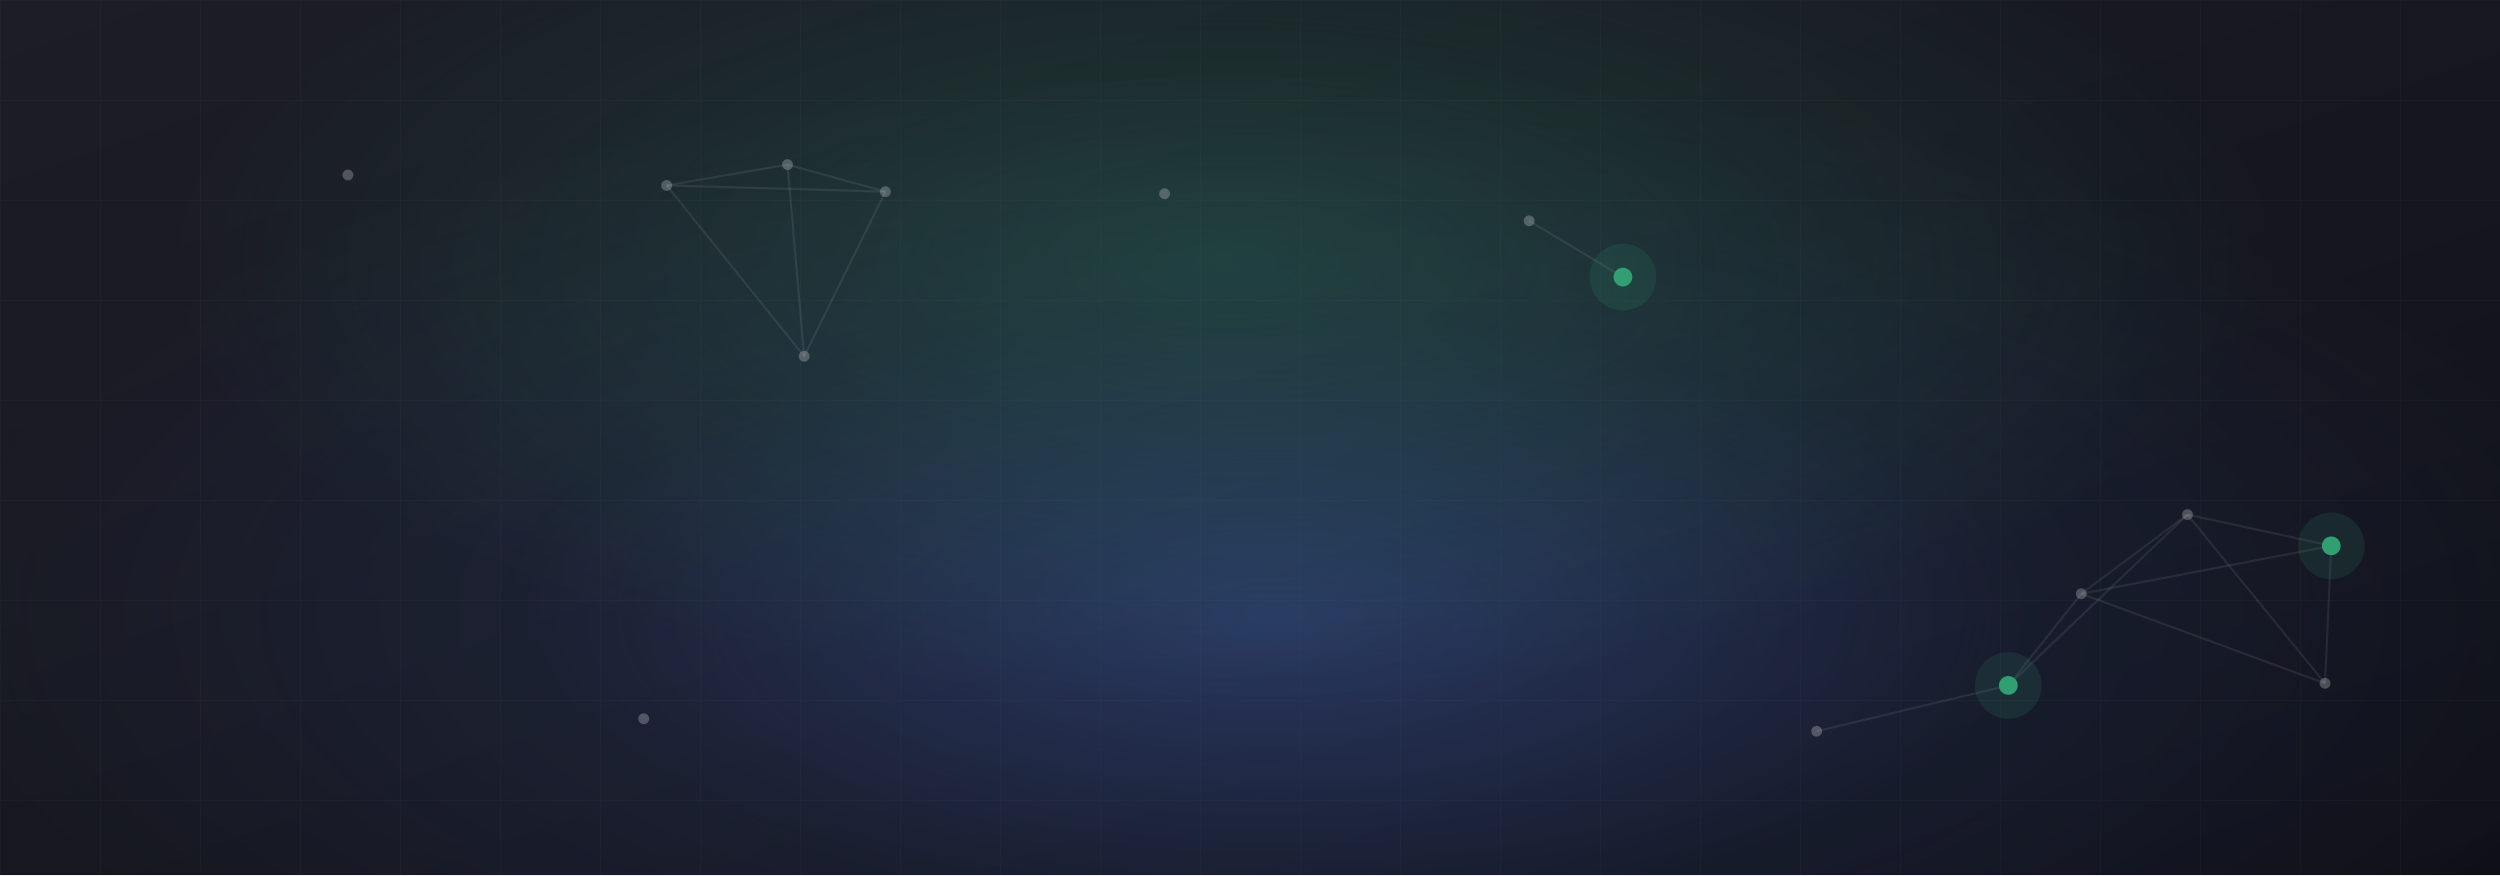
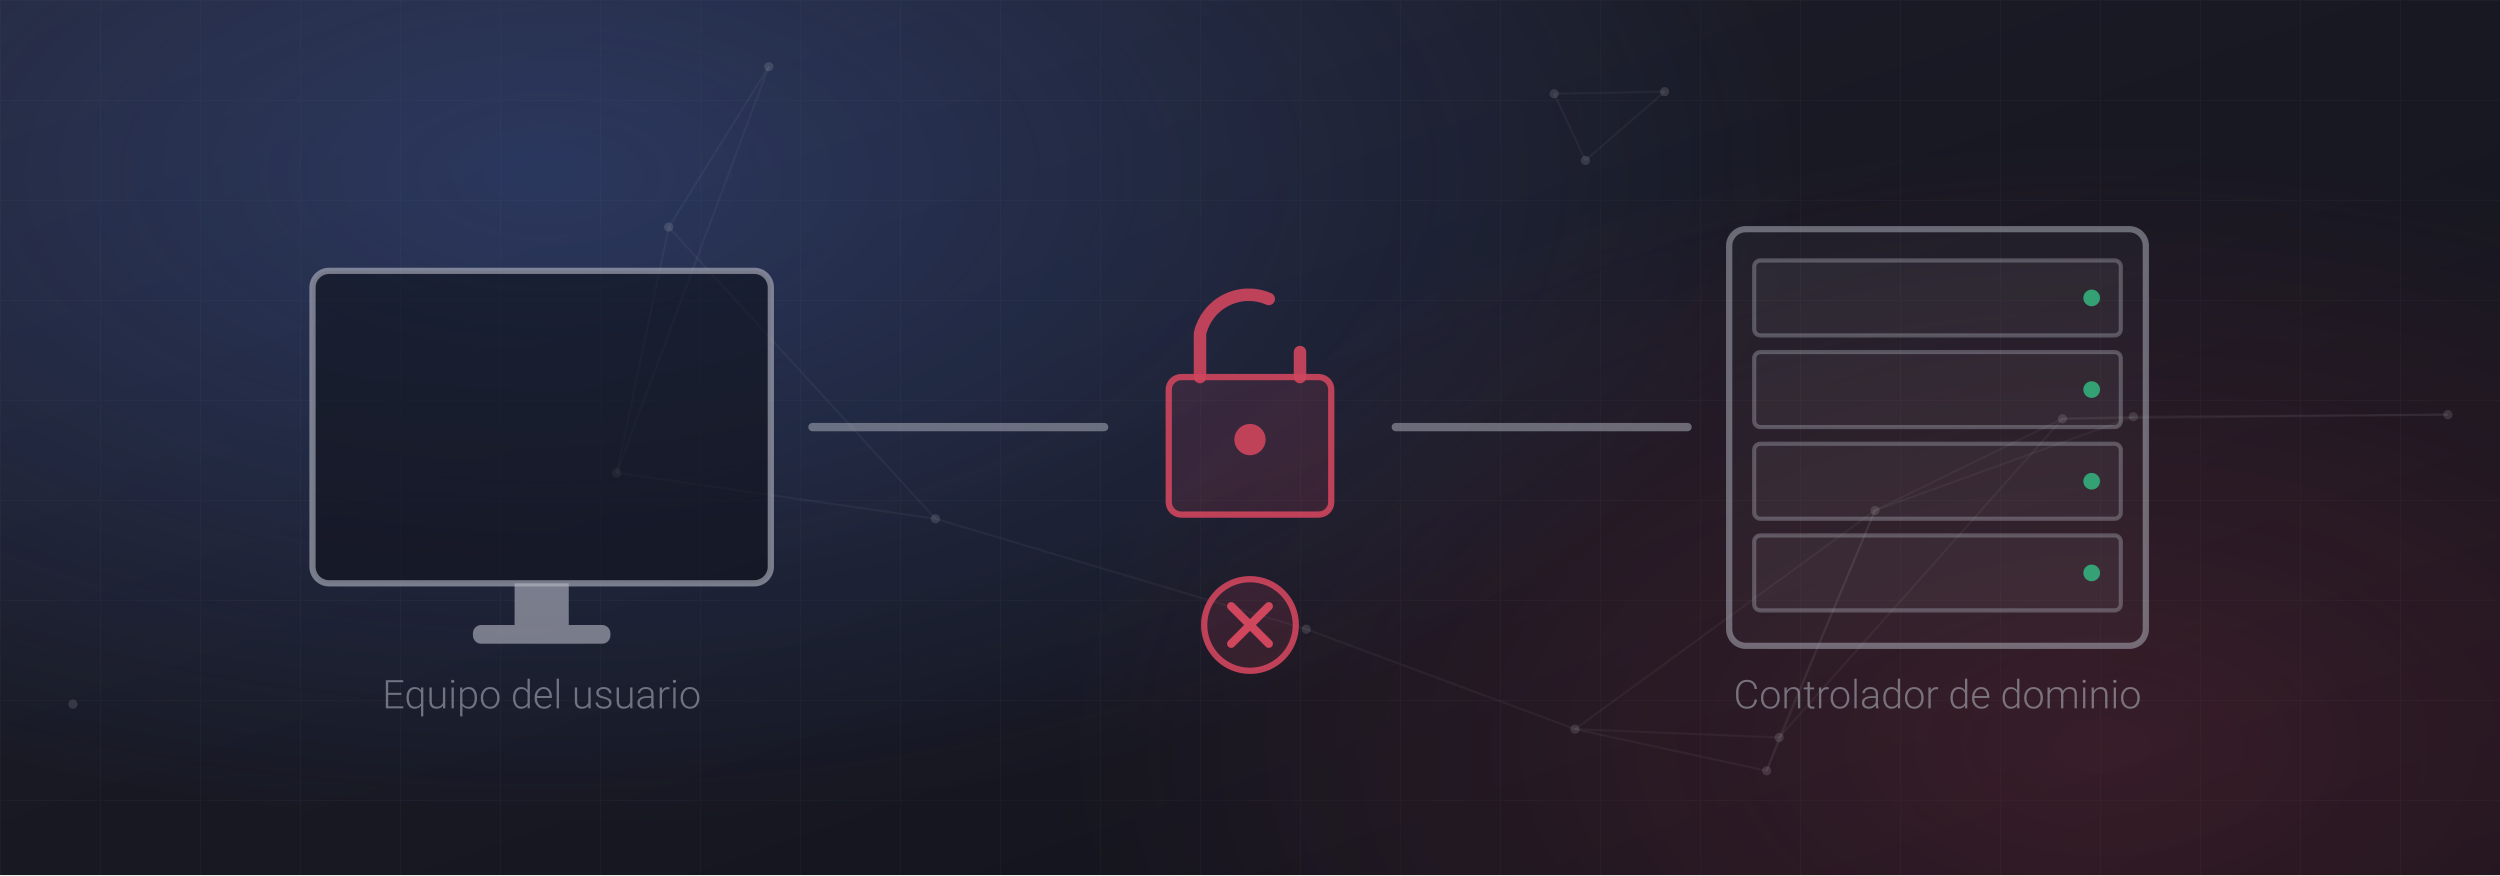
- <svg xmlns="http://www.w3.org/2000/svg" viewBox="0 0 1200 420" width="1200" height="420" preserveAspectRatio="xMidYMid slice" role="img" aria-label="Fondo abstracto de red corporativa">
+ <svg xmlns="http://www.w3.org/2000/svg" viewBox="0 0 1200 420" width="1200" height="420" role="img" aria-label="Un ordenador y un servidor de dominio con el vínculo de confianza roto entre ambos">
  <defs>
    <linearGradient id="base" x1="0" y1="0" x2="1" y2="1">
-       <stop offset="0" stop-color="#20212c" />
-       <stop offset="0.5" stop-color="#191a23" />
+       <stop offset="0" stop-color="#22232f" />
      <stop offset="1" stop-color="#101119" />
    </linearGradient>
    <radialGradient id="g1">
-       <stop offset="0" stop-color="#5480f1" stop-opacity="0.40" />
-       <stop offset="0.55" stop-color="#5480f1" stop-opacity="0.10" />
+       <stop offset="0" stop-color="#5480f1" stop-opacity="0.30" />
      <stop offset="1" stop-color="#5480f1" stop-opacity="0" />
    </radialGradient>
    <radialGradient id="g2">
-       <stop offset="0" stop-color="#39c088" stop-opacity="0.26" />
-       <stop offset="1" stop-color="#39c088" stop-opacity="0" />
+       <stop offset="0" stop-color="#e44c65" stop-opacity="0.20" />
+       <stop offset="1" stop-color="#e44c65" stop-opacity="0" />
    </radialGradient>
-     <pattern id="rejilla" width="48" height="48" patternUnits="userSpaceOnUse">
+     <pattern id="malla" width="48" height="48" patternUnits="userSpaceOnUse">
      <path d="M 48 0 L 0 0 0 48" fill="none" stroke="#ffffff" stroke-opacity="0.028" stroke-width="1" />
    </pattern>
+     <marker id="flecha" viewBox="0 0 10 10" refX="9" refY="5" markerWidth="7" markerHeight="7" orient="auto-start-reverse">
+       <path d="M 0 0 L 10 5 L 0 10 z" fill="#c9ccd8" fill-opacity="0.7" />
+     </marker>
  </defs>
-   <rect width="100%" height="100%" fill="url(#base)" />
-   <rect width="100%" height="100%" fill="url(#rejilla)" />
-   <ellipse cx="612" cy="294" rx="660" ry="260" fill="url(#g1)" />
-   <ellipse cx="588" cy="126" rx="504" ry="210" fill="url(#g2)" />
-   <g stroke="#ffffff" stroke-opacity="0.10" stroke-width="1">
-     <line x1="320" y1="89" x2="378" y2="79" />
-     <line x1="320" y1="89" x2="425" y2="92" />
-     <line x1="320" y1="89" x2="386" y2="171" />
-     <line x1="779" y1="133" x2="734" y2="106" />
-     <line x1="1119" y1="262" x2="1116" y2="328" />
-     <line x1="1119" y1="262" x2="999" y2="285" />
-     <line x1="1119" y1="262" x2="1050" y2="247" />
-     <line x1="378" y1="79" x2="425" y2="92" />
-     <line x1="378" y1="79" x2="386" y2="171" />
-     <line x1="964" y1="329" x2="872" y2="351" />
-     <line x1="964" y1="329" x2="999" y2="285" />
-     <line x1="964" y1="329" x2="1050" y2="247" />
-     <line x1="425" y1="92" x2="386" y2="171" />
-     <line x1="1116" y1="328" x2="999" y2="285" />
-     <line x1="1116" y1="328" x2="1050" y2="247" />
-     <line x1="999" y1="285" x2="1050" y2="247" />
-   </g>
-   <circle cx="320" cy="89" r="2.6" fill="#ffffff" fill-opacity="0.30" />
-   <circle cx="779" cy="133" r="16" fill="#39c088" fill-opacity="0.14" />
-   <circle cx="779" cy="133" r="4.5" fill="#39c088" />
-   <circle cx="734" cy="106" r="2.6" fill="#ffffff" fill-opacity="0.30" />
-   <circle cx="1119" cy="262" r="16" fill="#39c088" fill-opacity="0.14" />
-   <circle cx="1119" cy="262" r="4.5" fill="#39c088" />
-   <circle cx="378" cy="79" r="2.6" fill="#ffffff" fill-opacity="0.30" />
-   <circle cx="964" cy="329" r="16" fill="#39c088" fill-opacity="0.14" />
-   <circle cx="964" cy="329" r="4.5" fill="#39c088" />
-   <circle cx="425" cy="92" r="2.6" fill="#ffffff" fill-opacity="0.30" />
-   <circle cx="1116" cy="328" r="2.6" fill="#ffffff" fill-opacity="0.30" />
-   <circle cx="559" cy="93" r="2.6" fill="#ffffff" fill-opacity="0.30" />
-   <circle cx="872" cy="351" r="2.6" fill="#ffffff" fill-opacity="0.30" />
-   <circle cx="386" cy="171" r="2.6" fill="#ffffff" fill-opacity="0.30" />
-   <circle cx="999" cy="285" r="2.6" fill="#ffffff" fill-opacity="0.30" />
-   <circle cx="1050" cy="247" r="2.6" fill="#ffffff" fill-opacity="0.30" />
-   <circle cx="309" cy="345" r="2.6" fill="#ffffff" fill-opacity="0.30" />
-   <circle cx="167" cy="84" r="2.6" fill="#ffffff" fill-opacity="0.30" />
-   <rect width="100%" height="100%" fill="#0e0f16" fill-opacity="0.18" />
+   <rect width="1200" height="420" fill="url(#base)" />
+   <rect width="1200" height="420" fill="url(#malla)" />
+   <ellipse cx="264" cy="84" rx="600" ry="315" fill="url(#g1)" />
+   <ellipse cx="1008" cy="357" rx="504" ry="294" fill="url(#g2)" />
+   <line x1="296" y1="227" x2="449" y2="249" stroke="#ffffff" stroke-opacity="0.05" />
+   <line x1="296" y1="227" x2="321" y2="109" stroke="#ffffff" stroke-opacity="0.05" />
+   <line x1="296" y1="227" x2="369" y2="32" stroke="#ffffff" stroke-opacity="0.05" />
+   <line x1="449" y1="249" x2="321" y2="109" stroke="#ffffff" stroke-opacity="0.05" />
+   <line x1="449" y1="249" x2="627" y2="302" stroke="#ffffff" stroke-opacity="0.05" />
+   <line x1="746" y1="45" x2="761" y2="77" stroke="#ffffff" stroke-opacity="0.05" />
+   <line x1="746" y1="45" x2="799" y2="44" stroke="#ffffff" stroke-opacity="0.05" />
+   <line x1="321" y1="109" x2="369" y2="32" stroke="#ffffff" stroke-opacity="0.05" />
+   <line x1="1175" y1="199" x2="990" y2="201" stroke="#ffffff" stroke-opacity="0.05" />
+   <line x1="1175" y1="199" x2="1024" y2="200" stroke="#ffffff" stroke-opacity="0.05" />
+   <line x1="990" y1="201" x2="900" y2="245" stroke="#ffffff" stroke-opacity="0.05" />
+   <line x1="990" y1="201" x2="1024" y2="200" stroke="#ffffff" stroke-opacity="0.05" />
+   <line x1="990" y1="201" x2="854" y2="354" stroke="#ffffff" stroke-opacity="0.05" />
+   <line x1="761" y1="77" x2="799" y2="44" stroke="#ffffff" stroke-opacity="0.05" />
+   <line x1="756" y1="350" x2="627" y2="302" stroke="#ffffff" stroke-opacity="0.05" />
+   <line x1="756" y1="350" x2="900" y2="245" stroke="#ffffff" stroke-opacity="0.05" />
+   <line x1="756" y1="350" x2="854" y2="354" stroke="#ffffff" stroke-opacity="0.05" />
+   <line x1="756" y1="350" x2="848" y2="370" stroke="#ffffff" stroke-opacity="0.05" />
+   <line x1="900" y1="245" x2="1024" y2="200" stroke="#ffffff" stroke-opacity="0.05" />
+   <line x1="900" y1="245" x2="854" y2="354" stroke="#ffffff" stroke-opacity="0.05" />
+   <line x1="900" y1="245" x2="848" y2="370" stroke="#ffffff" stroke-opacity="0.05" />
+   <line x1="854" y1="354" x2="848" y2="370" stroke="#ffffff" stroke-opacity="0.05" />
+   <circle cx="296" cy="227" r="2.2" fill="#ffffff" fill-opacity="0.14" />
+   <circle cx="449" cy="249" r="2.2" fill="#ffffff" fill-opacity="0.14" />
+   <circle cx="746" cy="45" r="2.2" fill="#ffffff" fill-opacity="0.14" />
+   <circle cx="35" cy="338" r="2.2" fill="#ffffff" fill-opacity="0.14" />
+   <circle cx="321" cy="109" r="2.2" fill="#ffffff" fill-opacity="0.14" />
+   <circle cx="1175" cy="199" r="2.2" fill="#ffffff" fill-opacity="0.14" />
+   <circle cx="990" cy="201" r="2.2" fill="#ffffff" fill-opacity="0.14" />
+   <circle cx="761" cy="77" r="2.2" fill="#ffffff" fill-opacity="0.14" />
+   <circle cx="756" cy="350" r="2.2" fill="#ffffff" fill-opacity="0.14" />
+   <circle cx="627" cy="302" r="2.2" fill="#ffffff" fill-opacity="0.14" />
+   <circle cx="799" cy="44" r="2.2" fill="#ffffff" fill-opacity="0.14" />
+   <circle cx="900" cy="245" r="2.2" fill="#ffffff" fill-opacity="0.14" />
+   <circle cx="369" cy="32" r="2.2" fill="#ffffff" fill-opacity="0.14" />
+   <circle cx="1024" cy="200" r="2.2" fill="#ffffff" fill-opacity="0.14" />
+   <circle cx="854" cy="354" r="2.2" fill="#ffffff" fill-opacity="0.14" />
+   <circle cx="848" cy="370" r="2.2" fill="#ffffff" fill-opacity="0.14" />
+   <rect x="150" y="130" width="220" height="150" rx="8" fill="#101119" fill-opacity="0.55" stroke="#c9ccd8" stroke-opacity="0.6" stroke-width="3" />
+   <rect x="247.0" y="280" width="26" height="20" fill="#c9ccd8" fill-opacity="0.6" />
+   <rect x="227.0" y="300" width="66.0" height="9" rx="4" fill="#c9ccd8" fill-opacity="0.6" />
+   <text x="260" y="340" text-anchor="middle" font-family="Roboto, Helvetica, Arial, sans-serif" font-size="19" font-weight="300" fill="#c9ccd8" fill-opacity="0.55">Equipo del usuario</text>
+   <rect x="830" y="110" width="200" height="200" rx="8" fill="#ffffff" fill-opacity="0.03" stroke="#c9ccd8" stroke-opacity="0.5" stroke-width="3" />
+   <rect x="842" y="125.0" width="176" height="36.0" rx="3" fill="#ffffff" fill-opacity="0.05" stroke="#c9ccd8" stroke-opacity="0.35" stroke-width="2" />
+   <circle cx="1004" cy="143.0" r="4" fill="#39c088" fill-opacity="0.9" />
+   <rect x="842" y="169.0" width="176" height="36.0" rx="3" fill="#ffffff" fill-opacity="0.05" stroke="#c9ccd8" stroke-opacity="0.35" stroke-width="2" />
+   <circle cx="1004" cy="187.0" r="4" fill="#39c088" fill-opacity="0.9" />
+   <rect x="842" y="213.0" width="176" height="36.0" rx="3" fill="#ffffff" fill-opacity="0.05" stroke="#c9ccd8" stroke-opacity="0.35" stroke-width="2" />
+   <circle cx="1004" cy="231.0" r="4" fill="#39c088" fill-opacity="0.9" />
+   <rect x="842" y="257.0" width="176" height="36.0" rx="3" fill="#ffffff" fill-opacity="0.05" stroke="#c9ccd8" stroke-opacity="0.35" stroke-width="2" />
+   <circle cx="1004" cy="275.0" r="4" fill="#39c088" fill-opacity="0.9" />
+   <text x="930" y="340" text-anchor="middle" font-family="Roboto, Helvetica, Arial, sans-serif" font-size="19" font-weight="300" fill="#c9ccd8" fill-opacity="0.55">Controlador de dominio</text>
+   <line x1="390" y1="205" x2="530" y2="205" stroke="#c9ccd8" stroke-opacity="0.5" stroke-width="4" stroke-linecap="round" />
+   <line x1="670" y1="205" x2="810" y2="205" stroke="#c9ccd8" stroke-opacity="0.5" stroke-width="4" stroke-linecap="round" />
+   <rect x="561.0" y="181.0" width="78.0" height="66.0" rx="6" fill="#e44c65" fill-opacity="0.15" stroke="#e44c65" stroke-opacity="0.9" stroke-width="3" />
+   <path d="M 576.0 181.0 l 0 -21.0 a 24.0 24.0 0 0 1 33.0 -16.5" fill="none" stroke="#e44c65" stroke-opacity="0.9" stroke-width="6.0" stroke-linecap="round" />
+   <path d="M 624.0 181.0 l 0 -12.0" fill="none" stroke="#e44c65" stroke-opacity="0.9" stroke-width="6.0" stroke-linecap="round" />
+   <circle cx="600" cy="211.0" r="7.5" fill="#e44c65" fill-opacity="0.9" />
+   <circle cx="600" cy="300" r="22" fill="#e44c65" fill-opacity="0.15" stroke="#e44c65" stroke-opacity="0.9" stroke-width="3" />
+   <line x1="591" y1="291" x2="609" y2="309" stroke="#e44c65" stroke-width="4" stroke-linecap="round" />
+   <line x1="609" y1="291" x2="591" y2="309" stroke="#e44c65" stroke-width="4" stroke-linecap="round" />
+   <rect width="1200" height="420" fill="#0e0f16" fill-opacity="0.10" />
</svg>
